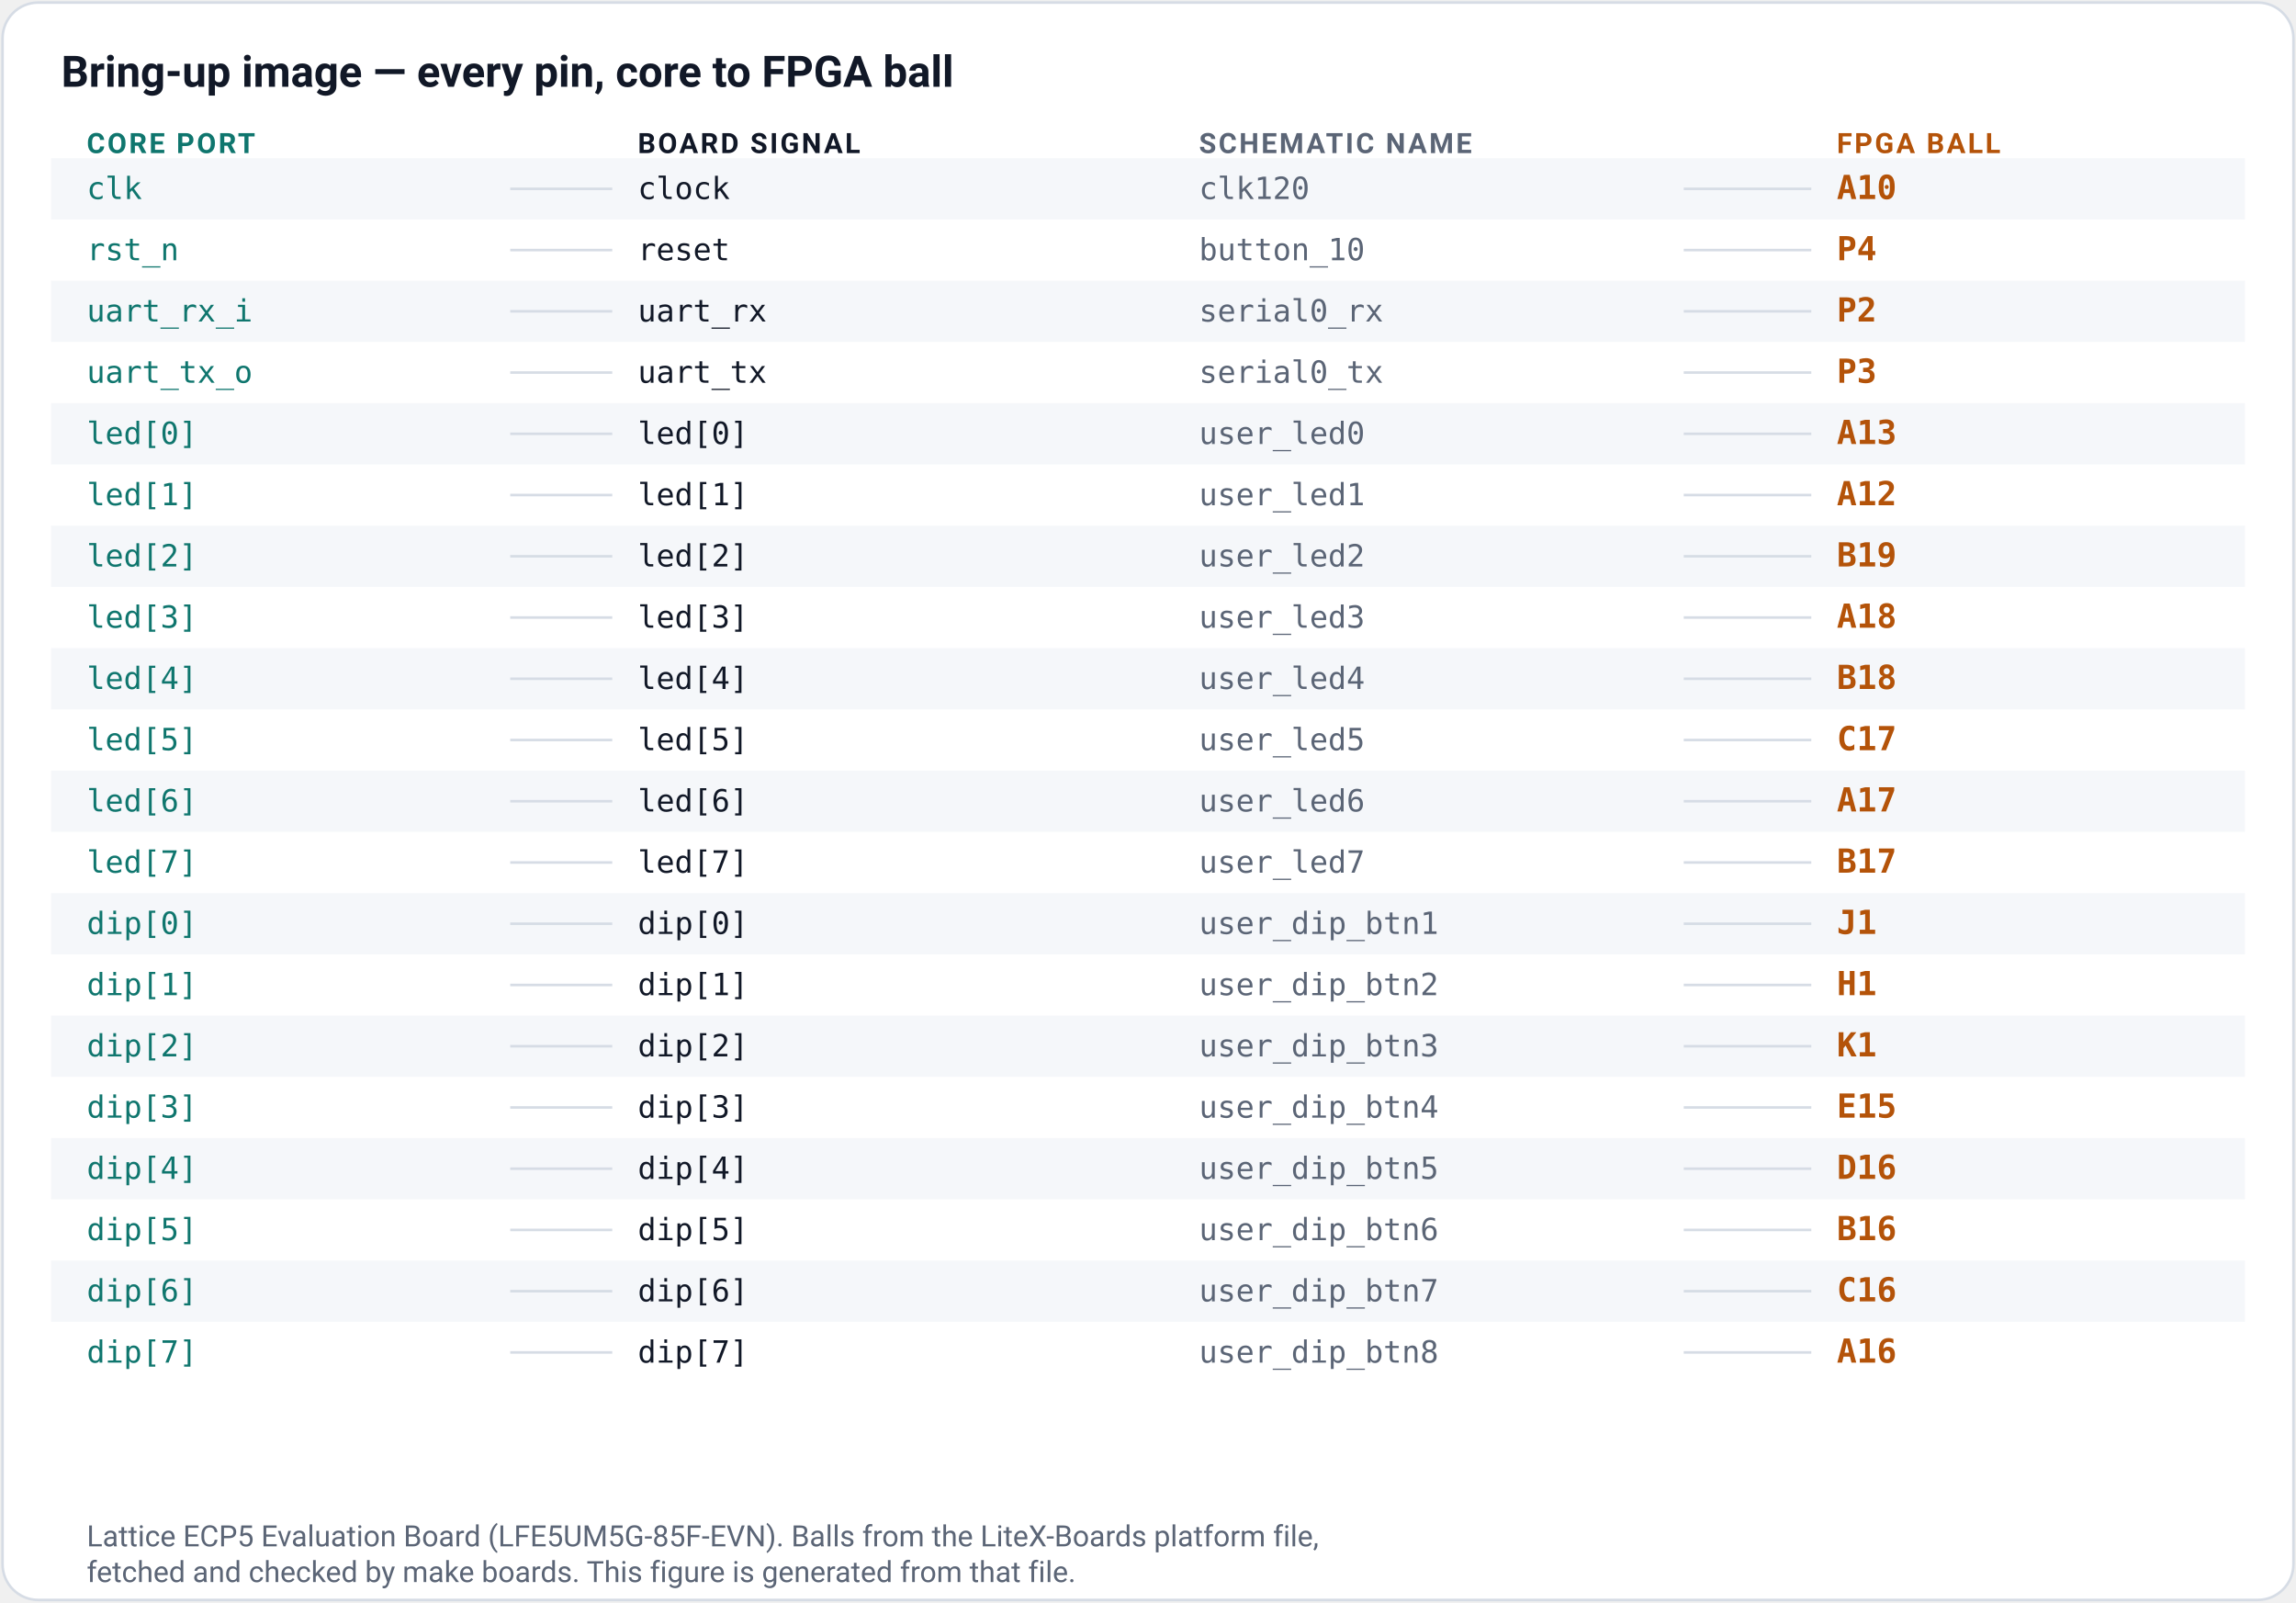
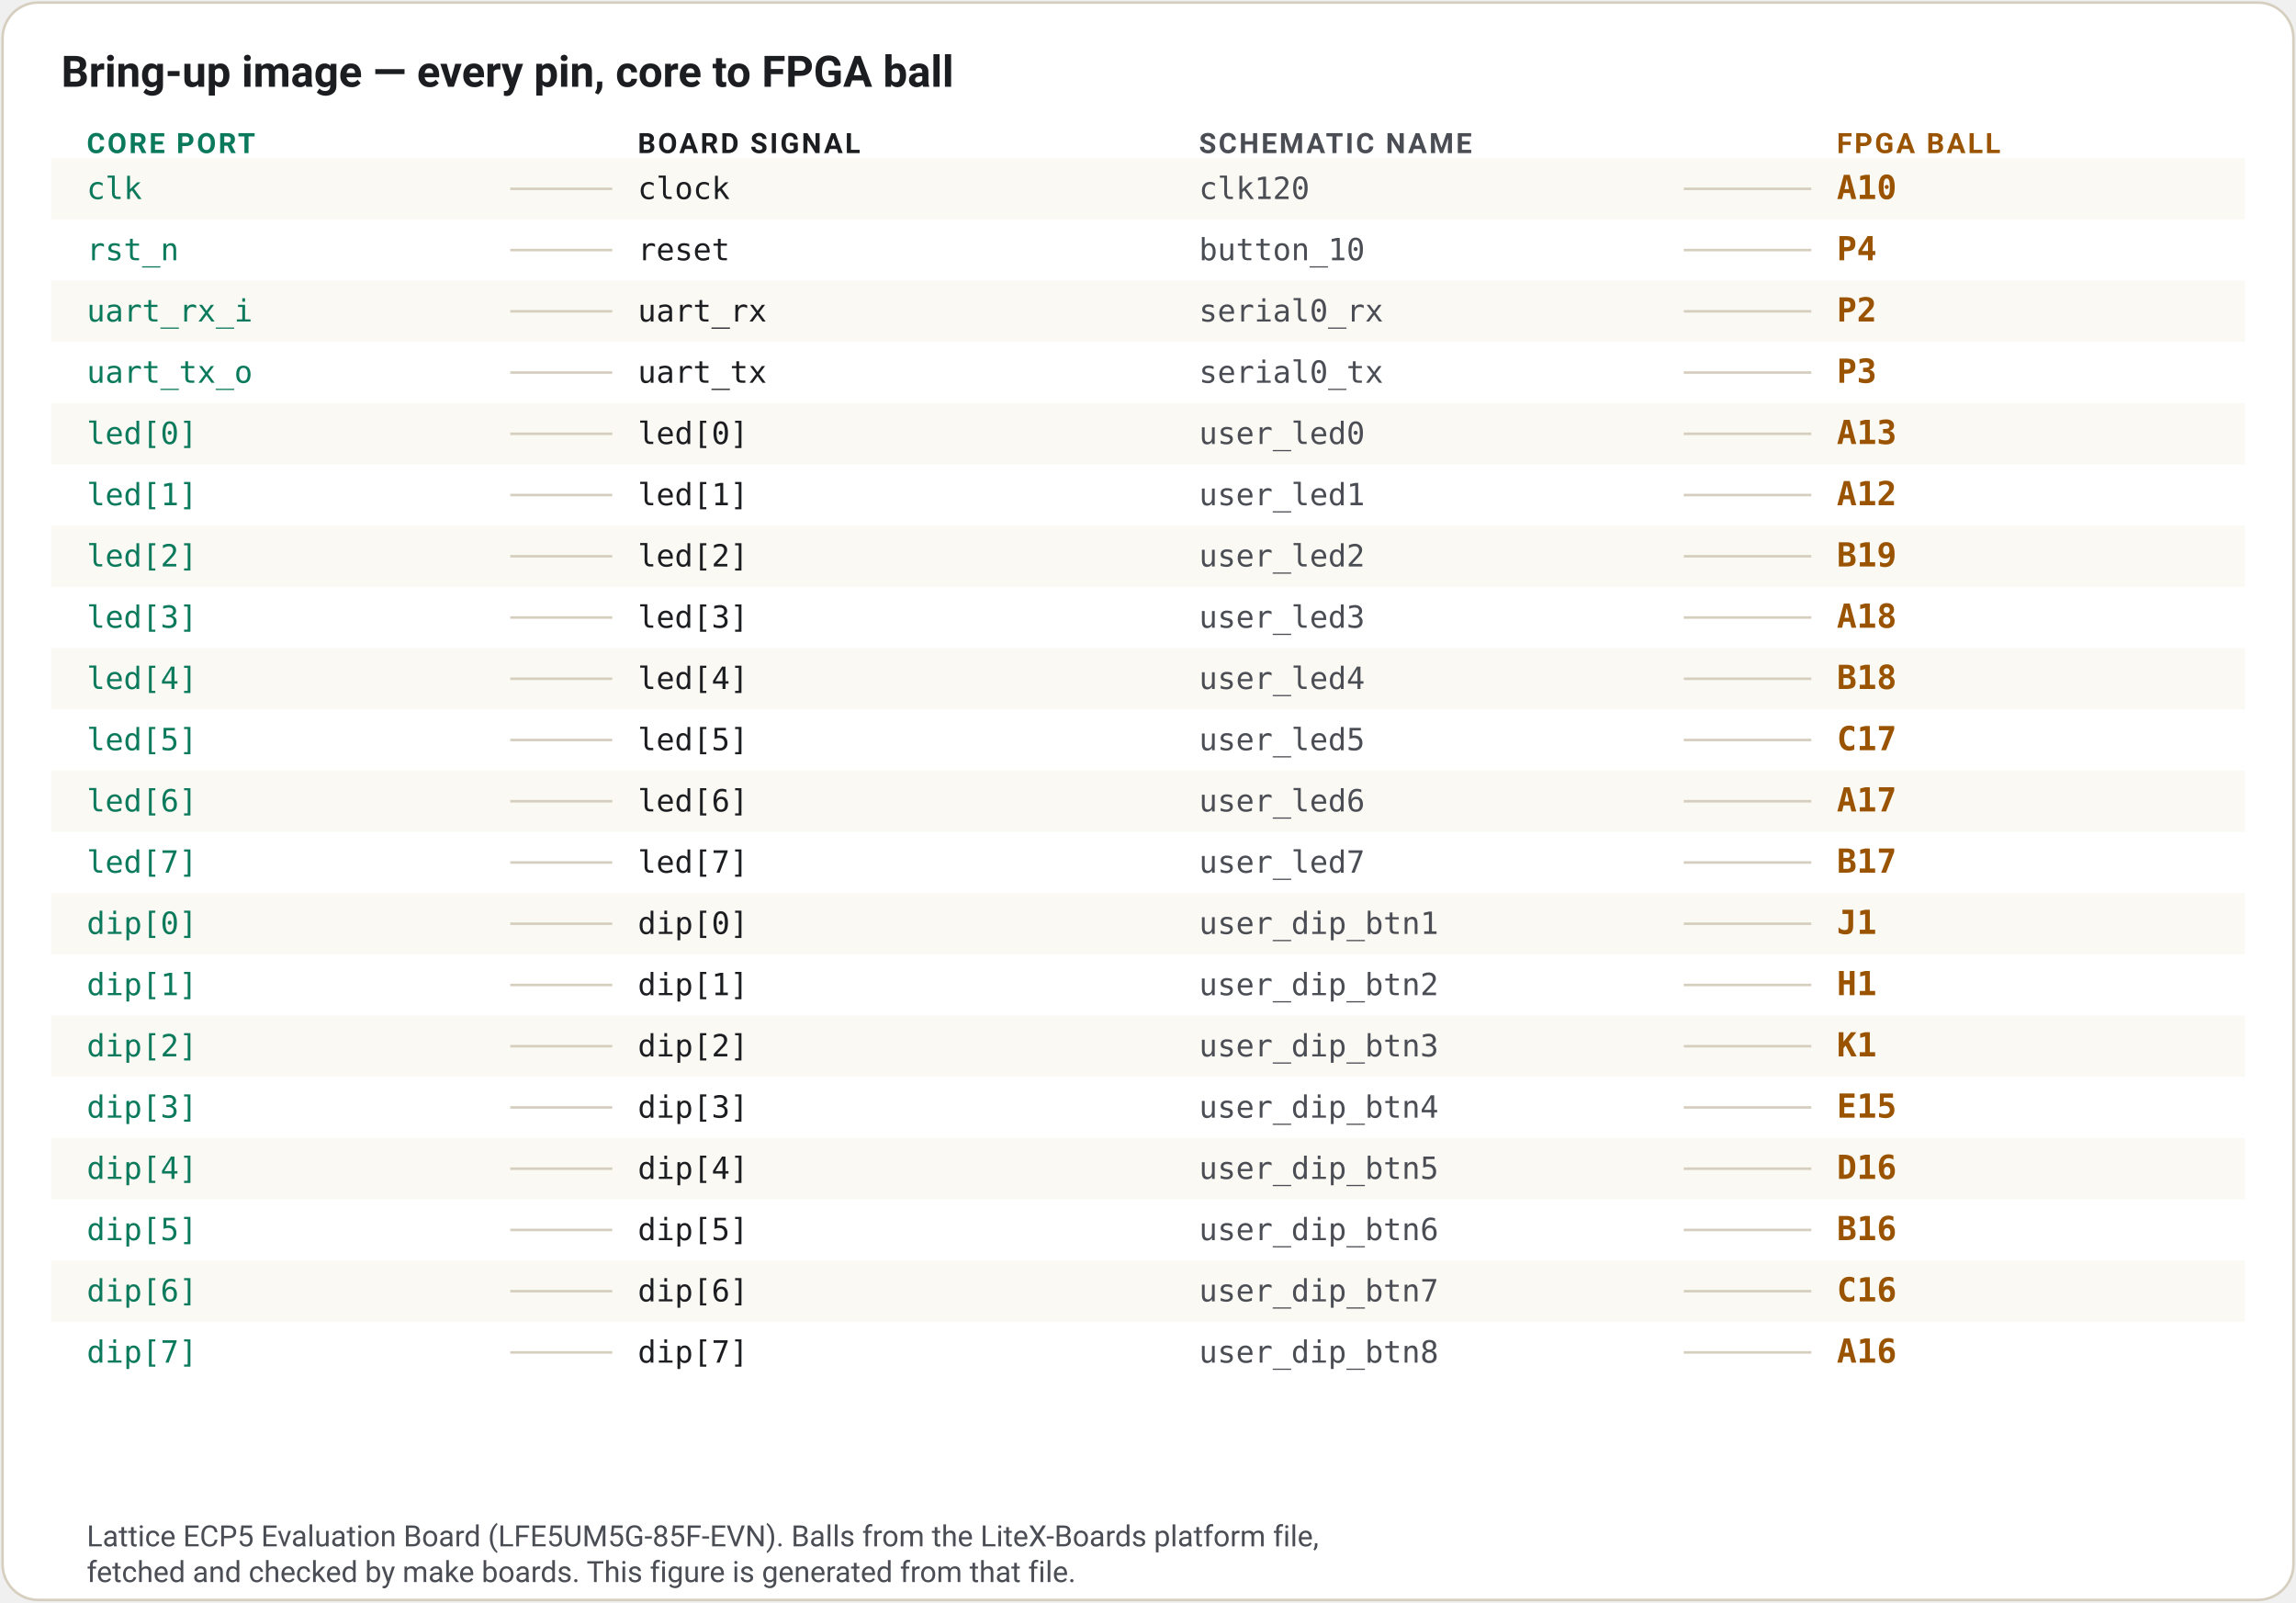
<svg xmlns="http://www.w3.org/2000/svg" viewBox="0 0 900 628" width="900" height="628" role="img" aria-label="Bring-up image — every pin, core to FPGA ball">
-   <rect x="1" y="1" width="898" height="626" rx="14" fill="#ffffff" stroke="#d6dce5" />
-   <text x="24" y="34" style="font-family:ui-sans-serif,system-ui,-apple-system,'Segoe UI',Roboto,sans-serif;font-size:17px;font-weight:700" fill="#111827">Bring-up image — every pin, core to FPGA ball</text>
-   <text x="34" y="60" style="font-family:ui-sans-serif,system-ui,-apple-system,'Segoe UI',Roboto,sans-serif;font-size:11px;font-weight:700;letter-spacing:.08em" fill="#0f766e">CORE PORT</text>
-   <text x="250" y="60" style="font-family:ui-sans-serif,system-ui,-apple-system,'Segoe UI',Roboto,sans-serif;font-size:11px;font-weight:700;letter-spacing:.08em" fill="#111827">BOARD SIGNAL</text>
-   <text x="470" y="60" style="font-family:ui-sans-serif,system-ui,-apple-system,'Segoe UI',Roboto,sans-serif;font-size:11px;font-weight:700;letter-spacing:.08em" fill="#5b6576">SCHEMATIC NAME</text>
-   <text x="720" y="60" style="font-family:ui-sans-serif,system-ui,-apple-system,'Segoe UI',Roboto,sans-serif;font-size:11px;font-weight:700;letter-spacing:.08em" fill="#b45309">FPGA BALL</text>
-   <rect x="20" y="62" width="860" height="24" fill="#f5f7fa" />
-   <text x="34" y="78" style="font-family:ui-monospace,SFMono-Regular,Menlo,Consolas,monospace;font-size:12px" fill="#0f766e">clk</text>
-   <text x="250" y="78" style="font-family:ui-monospace,SFMono-Regular,Menlo,Consolas,monospace;font-size:12px" fill="#111827">clock</text>
-   <text x="470" y="78" style="font-family:ui-monospace,SFMono-Regular,Menlo,Consolas,monospace;font-size:12px" fill="#5b6576">clk120</text>
-   <text x="720" y="78" style="font-family:ui-monospace,SFMono-Regular,Menlo,Consolas,monospace;font-size:13px;font-weight:700" fill="#b45309">A10</text>
-   <line x1="200" y1="74" x2="240" y2="74" stroke="#d6dce5" />
-   <line x1="660" y1="74" x2="710" y2="74" stroke="#d6dce5" />
-   <text x="34" y="102" style="font-family:ui-monospace,SFMono-Regular,Menlo,Consolas,monospace;font-size:12px" fill="#0f766e">rst_n</text>
-   <text x="250" y="102" style="font-family:ui-monospace,SFMono-Regular,Menlo,Consolas,monospace;font-size:12px" fill="#111827">reset</text>
-   <text x="470" y="102" style="font-family:ui-monospace,SFMono-Regular,Menlo,Consolas,monospace;font-size:12px" fill="#5b6576">button_10</text>
-   <text x="720" y="102" style="font-family:ui-monospace,SFMono-Regular,Menlo,Consolas,monospace;font-size:13px;font-weight:700" fill="#b45309">P4</text>
-   <line x1="200" y1="98" x2="240" y2="98" stroke="#d6dce5" />
-   <line x1="660" y1="98" x2="710" y2="98" stroke="#d6dce5" />
-   <rect x="20" y="110" width="860" height="24" fill="#f5f7fa" />
-   <text x="34" y="126" style="font-family:ui-monospace,SFMono-Regular,Menlo,Consolas,monospace;font-size:12px" fill="#0f766e">uart_rx_i</text>
-   <text x="250" y="126" style="font-family:ui-monospace,SFMono-Regular,Menlo,Consolas,monospace;font-size:12px" fill="#111827">uart_rx</text>
-   <text x="470" y="126" style="font-family:ui-monospace,SFMono-Regular,Menlo,Consolas,monospace;font-size:12px" fill="#5b6576">serial0_rx</text>
-   <text x="720" y="126" style="font-family:ui-monospace,SFMono-Regular,Menlo,Consolas,monospace;font-size:13px;font-weight:700" fill="#b45309">P2</text>
-   <line x1="200" y1="122" x2="240" y2="122" stroke="#d6dce5" />
-   <line x1="660" y1="122" x2="710" y2="122" stroke="#d6dce5" />
-   <text x="34" y="150" style="font-family:ui-monospace,SFMono-Regular,Menlo,Consolas,monospace;font-size:12px" fill="#0f766e">uart_tx_o</text>
-   <text x="250" y="150" style="font-family:ui-monospace,SFMono-Regular,Menlo,Consolas,monospace;font-size:12px" fill="#111827">uart_tx</text>
-   <text x="470" y="150" style="font-family:ui-monospace,SFMono-Regular,Menlo,Consolas,monospace;font-size:12px" fill="#5b6576">serial0_tx</text>
-   <text x="720" y="150" style="font-family:ui-monospace,SFMono-Regular,Menlo,Consolas,monospace;font-size:13px;font-weight:700" fill="#b45309">P3</text>
-   <line x1="200" y1="146" x2="240" y2="146" stroke="#d6dce5" />
-   <line x1="660" y1="146" x2="710" y2="146" stroke="#d6dce5" />
-   <rect x="20" y="158" width="860" height="24" fill="#f5f7fa" />
-   <text x="34" y="174" style="font-family:ui-monospace,SFMono-Regular,Menlo,Consolas,monospace;font-size:12px" fill="#0f766e">led[0]</text>
-   <text x="250" y="174" style="font-family:ui-monospace,SFMono-Regular,Menlo,Consolas,monospace;font-size:12px" fill="#111827">led[0]</text>
-   <text x="470" y="174" style="font-family:ui-monospace,SFMono-Regular,Menlo,Consolas,monospace;font-size:12px" fill="#5b6576">user_led0</text>
-   <text x="720" y="174" style="font-family:ui-monospace,SFMono-Regular,Menlo,Consolas,monospace;font-size:13px;font-weight:700" fill="#b45309">A13</text>
-   <line x1="200" y1="170" x2="240" y2="170" stroke="#d6dce5" />
-   <line x1="660" y1="170" x2="710" y2="170" stroke="#d6dce5" />
-   <text x="34" y="198" style="font-family:ui-monospace,SFMono-Regular,Menlo,Consolas,monospace;font-size:12px" fill="#0f766e">led[1]</text>
-   <text x="250" y="198" style="font-family:ui-monospace,SFMono-Regular,Menlo,Consolas,monospace;font-size:12px" fill="#111827">led[1]</text>
-   <text x="470" y="198" style="font-family:ui-monospace,SFMono-Regular,Menlo,Consolas,monospace;font-size:12px" fill="#5b6576">user_led1</text>
-   <text x="720" y="198" style="font-family:ui-monospace,SFMono-Regular,Menlo,Consolas,monospace;font-size:13px;font-weight:700" fill="#b45309">A12</text>
-   <line x1="200" y1="194" x2="240" y2="194" stroke="#d6dce5" />
-   <line x1="660" y1="194" x2="710" y2="194" stroke="#d6dce5" />
-   <rect x="20" y="206" width="860" height="24" fill="#f5f7fa" />
-   <text x="34" y="222" style="font-family:ui-monospace,SFMono-Regular,Menlo,Consolas,monospace;font-size:12px" fill="#0f766e">led[2]</text>
-   <text x="250" y="222" style="font-family:ui-monospace,SFMono-Regular,Menlo,Consolas,monospace;font-size:12px" fill="#111827">led[2]</text>
-   <text x="470" y="222" style="font-family:ui-monospace,SFMono-Regular,Menlo,Consolas,monospace;font-size:12px" fill="#5b6576">user_led2</text>
-   <text x="720" y="222" style="font-family:ui-monospace,SFMono-Regular,Menlo,Consolas,monospace;font-size:13px;font-weight:700" fill="#b45309">B19</text>
-   <line x1="200" y1="218" x2="240" y2="218" stroke="#d6dce5" />
-   <line x1="660" y1="218" x2="710" y2="218" stroke="#d6dce5" />
-   <text x="34" y="246" style="font-family:ui-monospace,SFMono-Regular,Menlo,Consolas,monospace;font-size:12px" fill="#0f766e">led[3]</text>
-   <text x="250" y="246" style="font-family:ui-monospace,SFMono-Regular,Menlo,Consolas,monospace;font-size:12px" fill="#111827">led[3]</text>
-   <text x="470" y="246" style="font-family:ui-monospace,SFMono-Regular,Menlo,Consolas,monospace;font-size:12px" fill="#5b6576">user_led3</text>
-   <text x="720" y="246" style="font-family:ui-monospace,SFMono-Regular,Menlo,Consolas,monospace;font-size:13px;font-weight:700" fill="#b45309">A18</text>
-   <line x1="200" y1="242" x2="240" y2="242" stroke="#d6dce5" />
-   <line x1="660" y1="242" x2="710" y2="242" stroke="#d6dce5" />
-   <rect x="20" y="254" width="860" height="24" fill="#f5f7fa" />
-   <text x="34" y="270" style="font-family:ui-monospace,SFMono-Regular,Menlo,Consolas,monospace;font-size:12px" fill="#0f766e">led[4]</text>
-   <text x="250" y="270" style="font-family:ui-monospace,SFMono-Regular,Menlo,Consolas,monospace;font-size:12px" fill="#111827">led[4]</text>
-   <text x="470" y="270" style="font-family:ui-monospace,SFMono-Regular,Menlo,Consolas,monospace;font-size:12px" fill="#5b6576">user_led4</text>
-   <text x="720" y="270" style="font-family:ui-monospace,SFMono-Regular,Menlo,Consolas,monospace;font-size:13px;font-weight:700" fill="#b45309">B18</text>
-   <line x1="200" y1="266" x2="240" y2="266" stroke="#d6dce5" />
-   <line x1="660" y1="266" x2="710" y2="266" stroke="#d6dce5" />
-   <text x="34" y="294" style="font-family:ui-monospace,SFMono-Regular,Menlo,Consolas,monospace;font-size:12px" fill="#0f766e">led[5]</text>
-   <text x="250" y="294" style="font-family:ui-monospace,SFMono-Regular,Menlo,Consolas,monospace;font-size:12px" fill="#111827">led[5]</text>
-   <text x="470" y="294" style="font-family:ui-monospace,SFMono-Regular,Menlo,Consolas,monospace;font-size:12px" fill="#5b6576">user_led5</text>
-   <text x="720" y="294" style="font-family:ui-monospace,SFMono-Regular,Menlo,Consolas,monospace;font-size:13px;font-weight:700" fill="#b45309">C17</text>
-   <line x1="200" y1="290" x2="240" y2="290" stroke="#d6dce5" />
-   <line x1="660" y1="290" x2="710" y2="290" stroke="#d6dce5" />
-   <rect x="20" y="302" width="860" height="24" fill="#f5f7fa" />
-   <text x="34" y="318" style="font-family:ui-monospace,SFMono-Regular,Menlo,Consolas,monospace;font-size:12px" fill="#0f766e">led[6]</text>
-   <text x="250" y="318" style="font-family:ui-monospace,SFMono-Regular,Menlo,Consolas,monospace;font-size:12px" fill="#111827">led[6]</text>
-   <text x="470" y="318" style="font-family:ui-monospace,SFMono-Regular,Menlo,Consolas,monospace;font-size:12px" fill="#5b6576">user_led6</text>
-   <text x="720" y="318" style="font-family:ui-monospace,SFMono-Regular,Menlo,Consolas,monospace;font-size:13px;font-weight:700" fill="#b45309">A17</text>
-   <line x1="200" y1="314" x2="240" y2="314" stroke="#d6dce5" />
-   <line x1="660" y1="314" x2="710" y2="314" stroke="#d6dce5" />
-   <text x="34" y="342" style="font-family:ui-monospace,SFMono-Regular,Menlo,Consolas,monospace;font-size:12px" fill="#0f766e">led[7]</text>
-   <text x="250" y="342" style="font-family:ui-monospace,SFMono-Regular,Menlo,Consolas,monospace;font-size:12px" fill="#111827">led[7]</text>
-   <text x="470" y="342" style="font-family:ui-monospace,SFMono-Regular,Menlo,Consolas,monospace;font-size:12px" fill="#5b6576">user_led7</text>
-   <text x="720" y="342" style="font-family:ui-monospace,SFMono-Regular,Menlo,Consolas,monospace;font-size:13px;font-weight:700" fill="#b45309">B17</text>
-   <line x1="200" y1="338" x2="240" y2="338" stroke="#d6dce5" />
-   <line x1="660" y1="338" x2="710" y2="338" stroke="#d6dce5" />
-   <rect x="20" y="350" width="860" height="24" fill="#f5f7fa" />
-   <text x="34" y="366" style="font-family:ui-monospace,SFMono-Regular,Menlo,Consolas,monospace;font-size:12px" fill="#0f766e">dip[0]</text>
-   <text x="250" y="366" style="font-family:ui-monospace,SFMono-Regular,Menlo,Consolas,monospace;font-size:12px" fill="#111827">dip[0]</text>
-   <text x="470" y="366" style="font-family:ui-monospace,SFMono-Regular,Menlo,Consolas,monospace;font-size:12px" fill="#5b6576">user_dip_btn1</text>
-   <text x="720" y="366" style="font-family:ui-monospace,SFMono-Regular,Menlo,Consolas,monospace;font-size:13px;font-weight:700" fill="#b45309">J1</text>
-   <line x1="200" y1="362" x2="240" y2="362" stroke="#d6dce5" />
-   <line x1="660" y1="362" x2="710" y2="362" stroke="#d6dce5" />
-   <text x="34" y="390" style="font-family:ui-monospace,SFMono-Regular,Menlo,Consolas,monospace;font-size:12px" fill="#0f766e">dip[1]</text>
-   <text x="250" y="390" style="font-family:ui-monospace,SFMono-Regular,Menlo,Consolas,monospace;font-size:12px" fill="#111827">dip[1]</text>
-   <text x="470" y="390" style="font-family:ui-monospace,SFMono-Regular,Menlo,Consolas,monospace;font-size:12px" fill="#5b6576">user_dip_btn2</text>
-   <text x="720" y="390" style="font-family:ui-monospace,SFMono-Regular,Menlo,Consolas,monospace;font-size:13px;font-weight:700" fill="#b45309">H1</text>
-   <line x1="200" y1="386" x2="240" y2="386" stroke="#d6dce5" />
-   <line x1="660" y1="386" x2="710" y2="386" stroke="#d6dce5" />
-   <rect x="20" y="398" width="860" height="24" fill="#f5f7fa" />
-   <text x="34" y="414" style="font-family:ui-monospace,SFMono-Regular,Menlo,Consolas,monospace;font-size:12px" fill="#0f766e">dip[2]</text>
-   <text x="250" y="414" style="font-family:ui-monospace,SFMono-Regular,Menlo,Consolas,monospace;font-size:12px" fill="#111827">dip[2]</text>
-   <text x="470" y="414" style="font-family:ui-monospace,SFMono-Regular,Menlo,Consolas,monospace;font-size:12px" fill="#5b6576">user_dip_btn3</text>
-   <text x="720" y="414" style="font-family:ui-monospace,SFMono-Regular,Menlo,Consolas,monospace;font-size:13px;font-weight:700" fill="#b45309">K1</text>
-   <line x1="200" y1="410" x2="240" y2="410" stroke="#d6dce5" />
-   <line x1="660" y1="410" x2="710" y2="410" stroke="#d6dce5" />
-   <text x="34" y="438" style="font-family:ui-monospace,SFMono-Regular,Menlo,Consolas,monospace;font-size:12px" fill="#0f766e">dip[3]</text>
-   <text x="250" y="438" style="font-family:ui-monospace,SFMono-Regular,Menlo,Consolas,monospace;font-size:12px" fill="#111827">dip[3]</text>
-   <text x="470" y="438" style="font-family:ui-monospace,SFMono-Regular,Menlo,Consolas,monospace;font-size:12px" fill="#5b6576">user_dip_btn4</text>
-   <text x="720" y="438" style="font-family:ui-monospace,SFMono-Regular,Menlo,Consolas,monospace;font-size:13px;font-weight:700" fill="#b45309">E15</text>
-   <line x1="200" y1="434" x2="240" y2="434" stroke="#d6dce5" />
-   <line x1="660" y1="434" x2="710" y2="434" stroke="#d6dce5" />
-   <rect x="20" y="446" width="860" height="24" fill="#f5f7fa" />
-   <text x="34" y="462" style="font-family:ui-monospace,SFMono-Regular,Menlo,Consolas,monospace;font-size:12px" fill="#0f766e">dip[4]</text>
-   <text x="250" y="462" style="font-family:ui-monospace,SFMono-Regular,Menlo,Consolas,monospace;font-size:12px" fill="#111827">dip[4]</text>
-   <text x="470" y="462" style="font-family:ui-monospace,SFMono-Regular,Menlo,Consolas,monospace;font-size:12px" fill="#5b6576">user_dip_btn5</text>
-   <text x="720" y="462" style="font-family:ui-monospace,SFMono-Regular,Menlo,Consolas,monospace;font-size:13px;font-weight:700" fill="#b45309">D16</text>
-   <line x1="200" y1="458" x2="240" y2="458" stroke="#d6dce5" />
-   <line x1="660" y1="458" x2="710" y2="458" stroke="#d6dce5" />
-   <text x="34" y="486" style="font-family:ui-monospace,SFMono-Regular,Menlo,Consolas,monospace;font-size:12px" fill="#0f766e">dip[5]</text>
-   <text x="250" y="486" style="font-family:ui-monospace,SFMono-Regular,Menlo,Consolas,monospace;font-size:12px" fill="#111827">dip[5]</text>
-   <text x="470" y="486" style="font-family:ui-monospace,SFMono-Regular,Menlo,Consolas,monospace;font-size:12px" fill="#5b6576">user_dip_btn6</text>
-   <text x="720" y="486" style="font-family:ui-monospace,SFMono-Regular,Menlo,Consolas,monospace;font-size:13px;font-weight:700" fill="#b45309">B16</text>
-   <line x1="200" y1="482" x2="240" y2="482" stroke="#d6dce5" />
-   <line x1="660" y1="482" x2="710" y2="482" stroke="#d6dce5" />
-   <rect x="20" y="494" width="860" height="24" fill="#f5f7fa" />
-   <text x="34" y="510" style="font-family:ui-monospace,SFMono-Regular,Menlo,Consolas,monospace;font-size:12px" fill="#0f766e">dip[6]</text>
-   <text x="250" y="510" style="font-family:ui-monospace,SFMono-Regular,Menlo,Consolas,monospace;font-size:12px" fill="#111827">dip[6]</text>
-   <text x="470" y="510" style="font-family:ui-monospace,SFMono-Regular,Menlo,Consolas,monospace;font-size:12px" fill="#5b6576">user_dip_btn7</text>
-   <text x="720" y="510" style="font-family:ui-monospace,SFMono-Regular,Menlo,Consolas,monospace;font-size:13px;font-weight:700" fill="#b45309">C16</text>
-   <line x1="200" y1="506" x2="240" y2="506" stroke="#d6dce5" />
-   <line x1="660" y1="506" x2="710" y2="506" stroke="#d6dce5" />
-   <text x="34" y="534" style="font-family:ui-monospace,SFMono-Regular,Menlo,Consolas,monospace;font-size:12px" fill="#0f766e">dip[7]</text>
-   <text x="250" y="534" style="font-family:ui-monospace,SFMono-Regular,Menlo,Consolas,monospace;font-size:12px" fill="#111827">dip[7]</text>
-   <text x="470" y="534" style="font-family:ui-monospace,SFMono-Regular,Menlo,Consolas,monospace;font-size:12px" fill="#5b6576">user_dip_btn8</text>
-   <text x="720" y="534" style="font-family:ui-monospace,SFMono-Regular,Menlo,Consolas,monospace;font-size:13px;font-weight:700" fill="#b45309">A16</text>
-   <line x1="200" y1="530" x2="240" y2="530" stroke="#d6dce5" />
-   <line x1="660" y1="530" x2="710" y2="530" stroke="#d6dce5" />
-   <text x="34" y="606" style="font-family:ui-sans-serif,system-ui,-apple-system,'Segoe UI',Roboto,sans-serif;font-size:11.5px" fill="#5b6576">Lattice ECP5 Evaluation Board (LFE5UM5G-85F-EVN). Balls from the LiteX-Boards platform file,</text>
-   <text x="34" y="620" style="font-family:ui-sans-serif,system-ui,-apple-system,'Segoe UI',Roboto,sans-serif;font-size:11.5px" fill="#5b6576">fetched and checked by make boards. This figure is generated from that file.</text>
+   <rect x="1" y="1" width="898" height="626" rx="14" fill="#ffffff" stroke="#d6cfbf" />
+   <text x="24" y="34" style="font-family:ui-sans-serif,system-ui,-apple-system,'Segoe UI',Roboto,sans-serif;font-size:17px;font-weight:700" fill="#1c1d21">Bring-up image — every pin, core to FPGA ball</text>
+   <text x="34" y="60" style="font-family:ui-sans-serif,system-ui,-apple-system,'Segoe UI',Roboto,sans-serif;font-size:11px;font-weight:700;letter-spacing:.08em" fill="#0b7a5c">CORE PORT</text>
+   <text x="250" y="60" style="font-family:ui-sans-serif,system-ui,-apple-system,'Segoe UI',Roboto,sans-serif;font-size:11px;font-weight:700;letter-spacing:.08em" fill="#1c1d21">BOARD SIGNAL</text>
+   <text x="470" y="60" style="font-family:ui-sans-serif,system-ui,-apple-system,'Segoe UI',Roboto,sans-serif;font-size:11px;font-weight:700;letter-spacing:.08em" fill="#4b4d55">SCHEMATIC NAME</text>
+   <text x="720" y="60" style="font-family:ui-sans-serif,system-ui,-apple-system,'Segoe UI',Roboto,sans-serif;font-size:11px;font-weight:700;letter-spacing:.08em" fill="#9a5300">FPGA BALL</text>
+   <rect x="20" y="62" width="860" height="24" fill="#fbf9f3" />
+   <text x="34" y="78" style="font-family:ui-monospace,SFMono-Regular,Menlo,Consolas,monospace;font-size:12px" fill="#0b7a5c">clk</text>
+   <text x="250" y="78" style="font-family:ui-monospace,SFMono-Regular,Menlo,Consolas,monospace;font-size:12px" fill="#1c1d21">clock</text>
+   <text x="470" y="78" style="font-family:ui-monospace,SFMono-Regular,Menlo,Consolas,monospace;font-size:12px" fill="#4b4d55">clk120</text>
+   <text x="720" y="78" style="font-family:ui-monospace,SFMono-Regular,Menlo,Consolas,monospace;font-size:13px;font-weight:700" fill="#9a5300">A10</text>
+   <line x1="200" y1="74" x2="240" y2="74" stroke="#d6cfbf" />
+   <line x1="660" y1="74" x2="710" y2="74" stroke="#d6cfbf" />
+   <text x="34" y="102" style="font-family:ui-monospace,SFMono-Regular,Menlo,Consolas,monospace;font-size:12px" fill="#0b7a5c">rst_n</text>
+   <text x="250" y="102" style="font-family:ui-monospace,SFMono-Regular,Menlo,Consolas,monospace;font-size:12px" fill="#1c1d21">reset</text>
+   <text x="470" y="102" style="font-family:ui-monospace,SFMono-Regular,Menlo,Consolas,monospace;font-size:12px" fill="#4b4d55">button_10</text>
+   <text x="720" y="102" style="font-family:ui-monospace,SFMono-Regular,Menlo,Consolas,monospace;font-size:13px;font-weight:700" fill="#9a5300">P4</text>
+   <line x1="200" y1="98" x2="240" y2="98" stroke="#d6cfbf" />
+   <line x1="660" y1="98" x2="710" y2="98" stroke="#d6cfbf" />
+   <rect x="20" y="110" width="860" height="24" fill="#fbf9f3" />
+   <text x="34" y="126" style="font-family:ui-monospace,SFMono-Regular,Menlo,Consolas,monospace;font-size:12px" fill="#0b7a5c">uart_rx_i</text>
+   <text x="250" y="126" style="font-family:ui-monospace,SFMono-Regular,Menlo,Consolas,monospace;font-size:12px" fill="#1c1d21">uart_rx</text>
+   <text x="470" y="126" style="font-family:ui-monospace,SFMono-Regular,Menlo,Consolas,monospace;font-size:12px" fill="#4b4d55">serial0_rx</text>
+   <text x="720" y="126" style="font-family:ui-monospace,SFMono-Regular,Menlo,Consolas,monospace;font-size:13px;font-weight:700" fill="#9a5300">P2</text>
+   <line x1="200" y1="122" x2="240" y2="122" stroke="#d6cfbf" />
+   <line x1="660" y1="122" x2="710" y2="122" stroke="#d6cfbf" />
+   <text x="34" y="150" style="font-family:ui-monospace,SFMono-Regular,Menlo,Consolas,monospace;font-size:12px" fill="#0b7a5c">uart_tx_o</text>
+   <text x="250" y="150" style="font-family:ui-monospace,SFMono-Regular,Menlo,Consolas,monospace;font-size:12px" fill="#1c1d21">uart_tx</text>
+   <text x="470" y="150" style="font-family:ui-monospace,SFMono-Regular,Menlo,Consolas,monospace;font-size:12px" fill="#4b4d55">serial0_tx</text>
+   <text x="720" y="150" style="font-family:ui-monospace,SFMono-Regular,Menlo,Consolas,monospace;font-size:13px;font-weight:700" fill="#9a5300">P3</text>
+   <line x1="200" y1="146" x2="240" y2="146" stroke="#d6cfbf" />
+   <line x1="660" y1="146" x2="710" y2="146" stroke="#d6cfbf" />
+   <rect x="20" y="158" width="860" height="24" fill="#fbf9f3" />
+   <text x="34" y="174" style="font-family:ui-monospace,SFMono-Regular,Menlo,Consolas,monospace;font-size:12px" fill="#0b7a5c">led[0]</text>
+   <text x="250" y="174" style="font-family:ui-monospace,SFMono-Regular,Menlo,Consolas,monospace;font-size:12px" fill="#1c1d21">led[0]</text>
+   <text x="470" y="174" style="font-family:ui-monospace,SFMono-Regular,Menlo,Consolas,monospace;font-size:12px" fill="#4b4d55">user_led0</text>
+   <text x="720" y="174" style="font-family:ui-monospace,SFMono-Regular,Menlo,Consolas,monospace;font-size:13px;font-weight:700" fill="#9a5300">A13</text>
+   <line x1="200" y1="170" x2="240" y2="170" stroke="#d6cfbf" />
+   <line x1="660" y1="170" x2="710" y2="170" stroke="#d6cfbf" />
+   <text x="34" y="198" style="font-family:ui-monospace,SFMono-Regular,Menlo,Consolas,monospace;font-size:12px" fill="#0b7a5c">led[1]</text>
+   <text x="250" y="198" style="font-family:ui-monospace,SFMono-Regular,Menlo,Consolas,monospace;font-size:12px" fill="#1c1d21">led[1]</text>
+   <text x="470" y="198" style="font-family:ui-monospace,SFMono-Regular,Menlo,Consolas,monospace;font-size:12px" fill="#4b4d55">user_led1</text>
+   <text x="720" y="198" style="font-family:ui-monospace,SFMono-Regular,Menlo,Consolas,monospace;font-size:13px;font-weight:700" fill="#9a5300">A12</text>
+   <line x1="200" y1="194" x2="240" y2="194" stroke="#d6cfbf" />
+   <line x1="660" y1="194" x2="710" y2="194" stroke="#d6cfbf" />
+   <rect x="20" y="206" width="860" height="24" fill="#fbf9f3" />
+   <text x="34" y="222" style="font-family:ui-monospace,SFMono-Regular,Menlo,Consolas,monospace;font-size:12px" fill="#0b7a5c">led[2]</text>
+   <text x="250" y="222" style="font-family:ui-monospace,SFMono-Regular,Menlo,Consolas,monospace;font-size:12px" fill="#1c1d21">led[2]</text>
+   <text x="470" y="222" style="font-family:ui-monospace,SFMono-Regular,Menlo,Consolas,monospace;font-size:12px" fill="#4b4d55">user_led2</text>
+   <text x="720" y="222" style="font-family:ui-monospace,SFMono-Regular,Menlo,Consolas,monospace;font-size:13px;font-weight:700" fill="#9a5300">B19</text>
+   <line x1="200" y1="218" x2="240" y2="218" stroke="#d6cfbf" />
+   <line x1="660" y1="218" x2="710" y2="218" stroke="#d6cfbf" />
+   <text x="34" y="246" style="font-family:ui-monospace,SFMono-Regular,Menlo,Consolas,monospace;font-size:12px" fill="#0b7a5c">led[3]</text>
+   <text x="250" y="246" style="font-family:ui-monospace,SFMono-Regular,Menlo,Consolas,monospace;font-size:12px" fill="#1c1d21">led[3]</text>
+   <text x="470" y="246" style="font-family:ui-monospace,SFMono-Regular,Menlo,Consolas,monospace;font-size:12px" fill="#4b4d55">user_led3</text>
+   <text x="720" y="246" style="font-family:ui-monospace,SFMono-Regular,Menlo,Consolas,monospace;font-size:13px;font-weight:700" fill="#9a5300">A18</text>
+   <line x1="200" y1="242" x2="240" y2="242" stroke="#d6cfbf" />
+   <line x1="660" y1="242" x2="710" y2="242" stroke="#d6cfbf" />
+   <rect x="20" y="254" width="860" height="24" fill="#fbf9f3" />
+   <text x="34" y="270" style="font-family:ui-monospace,SFMono-Regular,Menlo,Consolas,monospace;font-size:12px" fill="#0b7a5c">led[4]</text>
+   <text x="250" y="270" style="font-family:ui-monospace,SFMono-Regular,Menlo,Consolas,monospace;font-size:12px" fill="#1c1d21">led[4]</text>
+   <text x="470" y="270" style="font-family:ui-monospace,SFMono-Regular,Menlo,Consolas,monospace;font-size:12px" fill="#4b4d55">user_led4</text>
+   <text x="720" y="270" style="font-family:ui-monospace,SFMono-Regular,Menlo,Consolas,monospace;font-size:13px;font-weight:700" fill="#9a5300">B18</text>
+   <line x1="200" y1="266" x2="240" y2="266" stroke="#d6cfbf" />
+   <line x1="660" y1="266" x2="710" y2="266" stroke="#d6cfbf" />
+   <text x="34" y="294" style="font-family:ui-monospace,SFMono-Regular,Menlo,Consolas,monospace;font-size:12px" fill="#0b7a5c">led[5]</text>
+   <text x="250" y="294" style="font-family:ui-monospace,SFMono-Regular,Menlo,Consolas,monospace;font-size:12px" fill="#1c1d21">led[5]</text>
+   <text x="470" y="294" style="font-family:ui-monospace,SFMono-Regular,Menlo,Consolas,monospace;font-size:12px" fill="#4b4d55">user_led5</text>
+   <text x="720" y="294" style="font-family:ui-monospace,SFMono-Regular,Menlo,Consolas,monospace;font-size:13px;font-weight:700" fill="#9a5300">C17</text>
+   <line x1="200" y1="290" x2="240" y2="290" stroke="#d6cfbf" />
+   <line x1="660" y1="290" x2="710" y2="290" stroke="#d6cfbf" />
+   <rect x="20" y="302" width="860" height="24" fill="#fbf9f3" />
+   <text x="34" y="318" style="font-family:ui-monospace,SFMono-Regular,Menlo,Consolas,monospace;font-size:12px" fill="#0b7a5c">led[6]</text>
+   <text x="250" y="318" style="font-family:ui-monospace,SFMono-Regular,Menlo,Consolas,monospace;font-size:12px" fill="#1c1d21">led[6]</text>
+   <text x="470" y="318" style="font-family:ui-monospace,SFMono-Regular,Menlo,Consolas,monospace;font-size:12px" fill="#4b4d55">user_led6</text>
+   <text x="720" y="318" style="font-family:ui-monospace,SFMono-Regular,Menlo,Consolas,monospace;font-size:13px;font-weight:700" fill="#9a5300">A17</text>
+   <line x1="200" y1="314" x2="240" y2="314" stroke="#d6cfbf" />
+   <line x1="660" y1="314" x2="710" y2="314" stroke="#d6cfbf" />
+   <text x="34" y="342" style="font-family:ui-monospace,SFMono-Regular,Menlo,Consolas,monospace;font-size:12px" fill="#0b7a5c">led[7]</text>
+   <text x="250" y="342" style="font-family:ui-monospace,SFMono-Regular,Menlo,Consolas,monospace;font-size:12px" fill="#1c1d21">led[7]</text>
+   <text x="470" y="342" style="font-family:ui-monospace,SFMono-Regular,Menlo,Consolas,monospace;font-size:12px" fill="#4b4d55">user_led7</text>
+   <text x="720" y="342" style="font-family:ui-monospace,SFMono-Regular,Menlo,Consolas,monospace;font-size:13px;font-weight:700" fill="#9a5300">B17</text>
+   <line x1="200" y1="338" x2="240" y2="338" stroke="#d6cfbf" />
+   <line x1="660" y1="338" x2="710" y2="338" stroke="#d6cfbf" />
+   <rect x="20" y="350" width="860" height="24" fill="#fbf9f3" />
+   <text x="34" y="366" style="font-family:ui-monospace,SFMono-Regular,Menlo,Consolas,monospace;font-size:12px" fill="#0b7a5c">dip[0]</text>
+   <text x="250" y="366" style="font-family:ui-monospace,SFMono-Regular,Menlo,Consolas,monospace;font-size:12px" fill="#1c1d21">dip[0]</text>
+   <text x="470" y="366" style="font-family:ui-monospace,SFMono-Regular,Menlo,Consolas,monospace;font-size:12px" fill="#4b4d55">user_dip_btn1</text>
+   <text x="720" y="366" style="font-family:ui-monospace,SFMono-Regular,Menlo,Consolas,monospace;font-size:13px;font-weight:700" fill="#9a5300">J1</text>
+   <line x1="200" y1="362" x2="240" y2="362" stroke="#d6cfbf" />
+   <line x1="660" y1="362" x2="710" y2="362" stroke="#d6cfbf" />
+   <text x="34" y="390" style="font-family:ui-monospace,SFMono-Regular,Menlo,Consolas,monospace;font-size:12px" fill="#0b7a5c">dip[1]</text>
+   <text x="250" y="390" style="font-family:ui-monospace,SFMono-Regular,Menlo,Consolas,monospace;font-size:12px" fill="#1c1d21">dip[1]</text>
+   <text x="470" y="390" style="font-family:ui-monospace,SFMono-Regular,Menlo,Consolas,monospace;font-size:12px" fill="#4b4d55">user_dip_btn2</text>
+   <text x="720" y="390" style="font-family:ui-monospace,SFMono-Regular,Menlo,Consolas,monospace;font-size:13px;font-weight:700" fill="#9a5300">H1</text>
+   <line x1="200" y1="386" x2="240" y2="386" stroke="#d6cfbf" />
+   <line x1="660" y1="386" x2="710" y2="386" stroke="#d6cfbf" />
+   <rect x="20" y="398" width="860" height="24" fill="#fbf9f3" />
+   <text x="34" y="414" style="font-family:ui-monospace,SFMono-Regular,Menlo,Consolas,monospace;font-size:12px" fill="#0b7a5c">dip[2]</text>
+   <text x="250" y="414" style="font-family:ui-monospace,SFMono-Regular,Menlo,Consolas,monospace;font-size:12px" fill="#1c1d21">dip[2]</text>
+   <text x="470" y="414" style="font-family:ui-monospace,SFMono-Regular,Menlo,Consolas,monospace;font-size:12px" fill="#4b4d55">user_dip_btn3</text>
+   <text x="720" y="414" style="font-family:ui-monospace,SFMono-Regular,Menlo,Consolas,monospace;font-size:13px;font-weight:700" fill="#9a5300">K1</text>
+   <line x1="200" y1="410" x2="240" y2="410" stroke="#d6cfbf" />
+   <line x1="660" y1="410" x2="710" y2="410" stroke="#d6cfbf" />
+   <text x="34" y="438" style="font-family:ui-monospace,SFMono-Regular,Menlo,Consolas,monospace;font-size:12px" fill="#0b7a5c">dip[3]</text>
+   <text x="250" y="438" style="font-family:ui-monospace,SFMono-Regular,Menlo,Consolas,monospace;font-size:12px" fill="#1c1d21">dip[3]</text>
+   <text x="470" y="438" style="font-family:ui-monospace,SFMono-Regular,Menlo,Consolas,monospace;font-size:12px" fill="#4b4d55">user_dip_btn4</text>
+   <text x="720" y="438" style="font-family:ui-monospace,SFMono-Regular,Menlo,Consolas,monospace;font-size:13px;font-weight:700" fill="#9a5300">E15</text>
+   <line x1="200" y1="434" x2="240" y2="434" stroke="#d6cfbf" />
+   <line x1="660" y1="434" x2="710" y2="434" stroke="#d6cfbf" />
+   <rect x="20" y="446" width="860" height="24" fill="#fbf9f3" />
+   <text x="34" y="462" style="font-family:ui-monospace,SFMono-Regular,Menlo,Consolas,monospace;font-size:12px" fill="#0b7a5c">dip[4]</text>
+   <text x="250" y="462" style="font-family:ui-monospace,SFMono-Regular,Menlo,Consolas,monospace;font-size:12px" fill="#1c1d21">dip[4]</text>
+   <text x="470" y="462" style="font-family:ui-monospace,SFMono-Regular,Menlo,Consolas,monospace;font-size:12px" fill="#4b4d55">user_dip_btn5</text>
+   <text x="720" y="462" style="font-family:ui-monospace,SFMono-Regular,Menlo,Consolas,monospace;font-size:13px;font-weight:700" fill="#9a5300">D16</text>
+   <line x1="200" y1="458" x2="240" y2="458" stroke="#d6cfbf" />
+   <line x1="660" y1="458" x2="710" y2="458" stroke="#d6cfbf" />
+   <text x="34" y="486" style="font-family:ui-monospace,SFMono-Regular,Menlo,Consolas,monospace;font-size:12px" fill="#0b7a5c">dip[5]</text>
+   <text x="250" y="486" style="font-family:ui-monospace,SFMono-Regular,Menlo,Consolas,monospace;font-size:12px" fill="#1c1d21">dip[5]</text>
+   <text x="470" y="486" style="font-family:ui-monospace,SFMono-Regular,Menlo,Consolas,monospace;font-size:12px" fill="#4b4d55">user_dip_btn6</text>
+   <text x="720" y="486" style="font-family:ui-monospace,SFMono-Regular,Menlo,Consolas,monospace;font-size:13px;font-weight:700" fill="#9a5300">B16</text>
+   <line x1="200" y1="482" x2="240" y2="482" stroke="#d6cfbf" />
+   <line x1="660" y1="482" x2="710" y2="482" stroke="#d6cfbf" />
+   <rect x="20" y="494" width="860" height="24" fill="#fbf9f3" />
+   <text x="34" y="510" style="font-family:ui-monospace,SFMono-Regular,Menlo,Consolas,monospace;font-size:12px" fill="#0b7a5c">dip[6]</text>
+   <text x="250" y="510" style="font-family:ui-monospace,SFMono-Regular,Menlo,Consolas,monospace;font-size:12px" fill="#1c1d21">dip[6]</text>
+   <text x="470" y="510" style="font-family:ui-monospace,SFMono-Regular,Menlo,Consolas,monospace;font-size:12px" fill="#4b4d55">user_dip_btn7</text>
+   <text x="720" y="510" style="font-family:ui-monospace,SFMono-Regular,Menlo,Consolas,monospace;font-size:13px;font-weight:700" fill="#9a5300">C16</text>
+   <line x1="200" y1="506" x2="240" y2="506" stroke="#d6cfbf" />
+   <line x1="660" y1="506" x2="710" y2="506" stroke="#d6cfbf" />
+   <text x="34" y="534" style="font-family:ui-monospace,SFMono-Regular,Menlo,Consolas,monospace;font-size:12px" fill="#0b7a5c">dip[7]</text>
+   <text x="250" y="534" style="font-family:ui-monospace,SFMono-Regular,Menlo,Consolas,monospace;font-size:12px" fill="#1c1d21">dip[7]</text>
+   <text x="470" y="534" style="font-family:ui-monospace,SFMono-Regular,Menlo,Consolas,monospace;font-size:12px" fill="#4b4d55">user_dip_btn8</text>
+   <text x="720" y="534" style="font-family:ui-monospace,SFMono-Regular,Menlo,Consolas,monospace;font-size:13px;font-weight:700" fill="#9a5300">A16</text>
+   <line x1="200" y1="530" x2="240" y2="530" stroke="#d6cfbf" />
+   <line x1="660" y1="530" x2="710" y2="530" stroke="#d6cfbf" />
+   <text x="34" y="606" style="font-family:ui-sans-serif,system-ui,-apple-system,'Segoe UI',Roboto,sans-serif;font-size:11.5px" fill="#4b4d55">Lattice ECP5 Evaluation Board (LFE5UM5G-85F-EVN). Balls from the LiteX-Boards platform file,</text>
+   <text x="34" y="620" style="font-family:ui-sans-serif,system-ui,-apple-system,'Segoe UI',Roboto,sans-serif;font-size:11.5px" fill="#4b4d55">fetched and checked by make boards. This figure is generated from that file.</text>
</svg>
